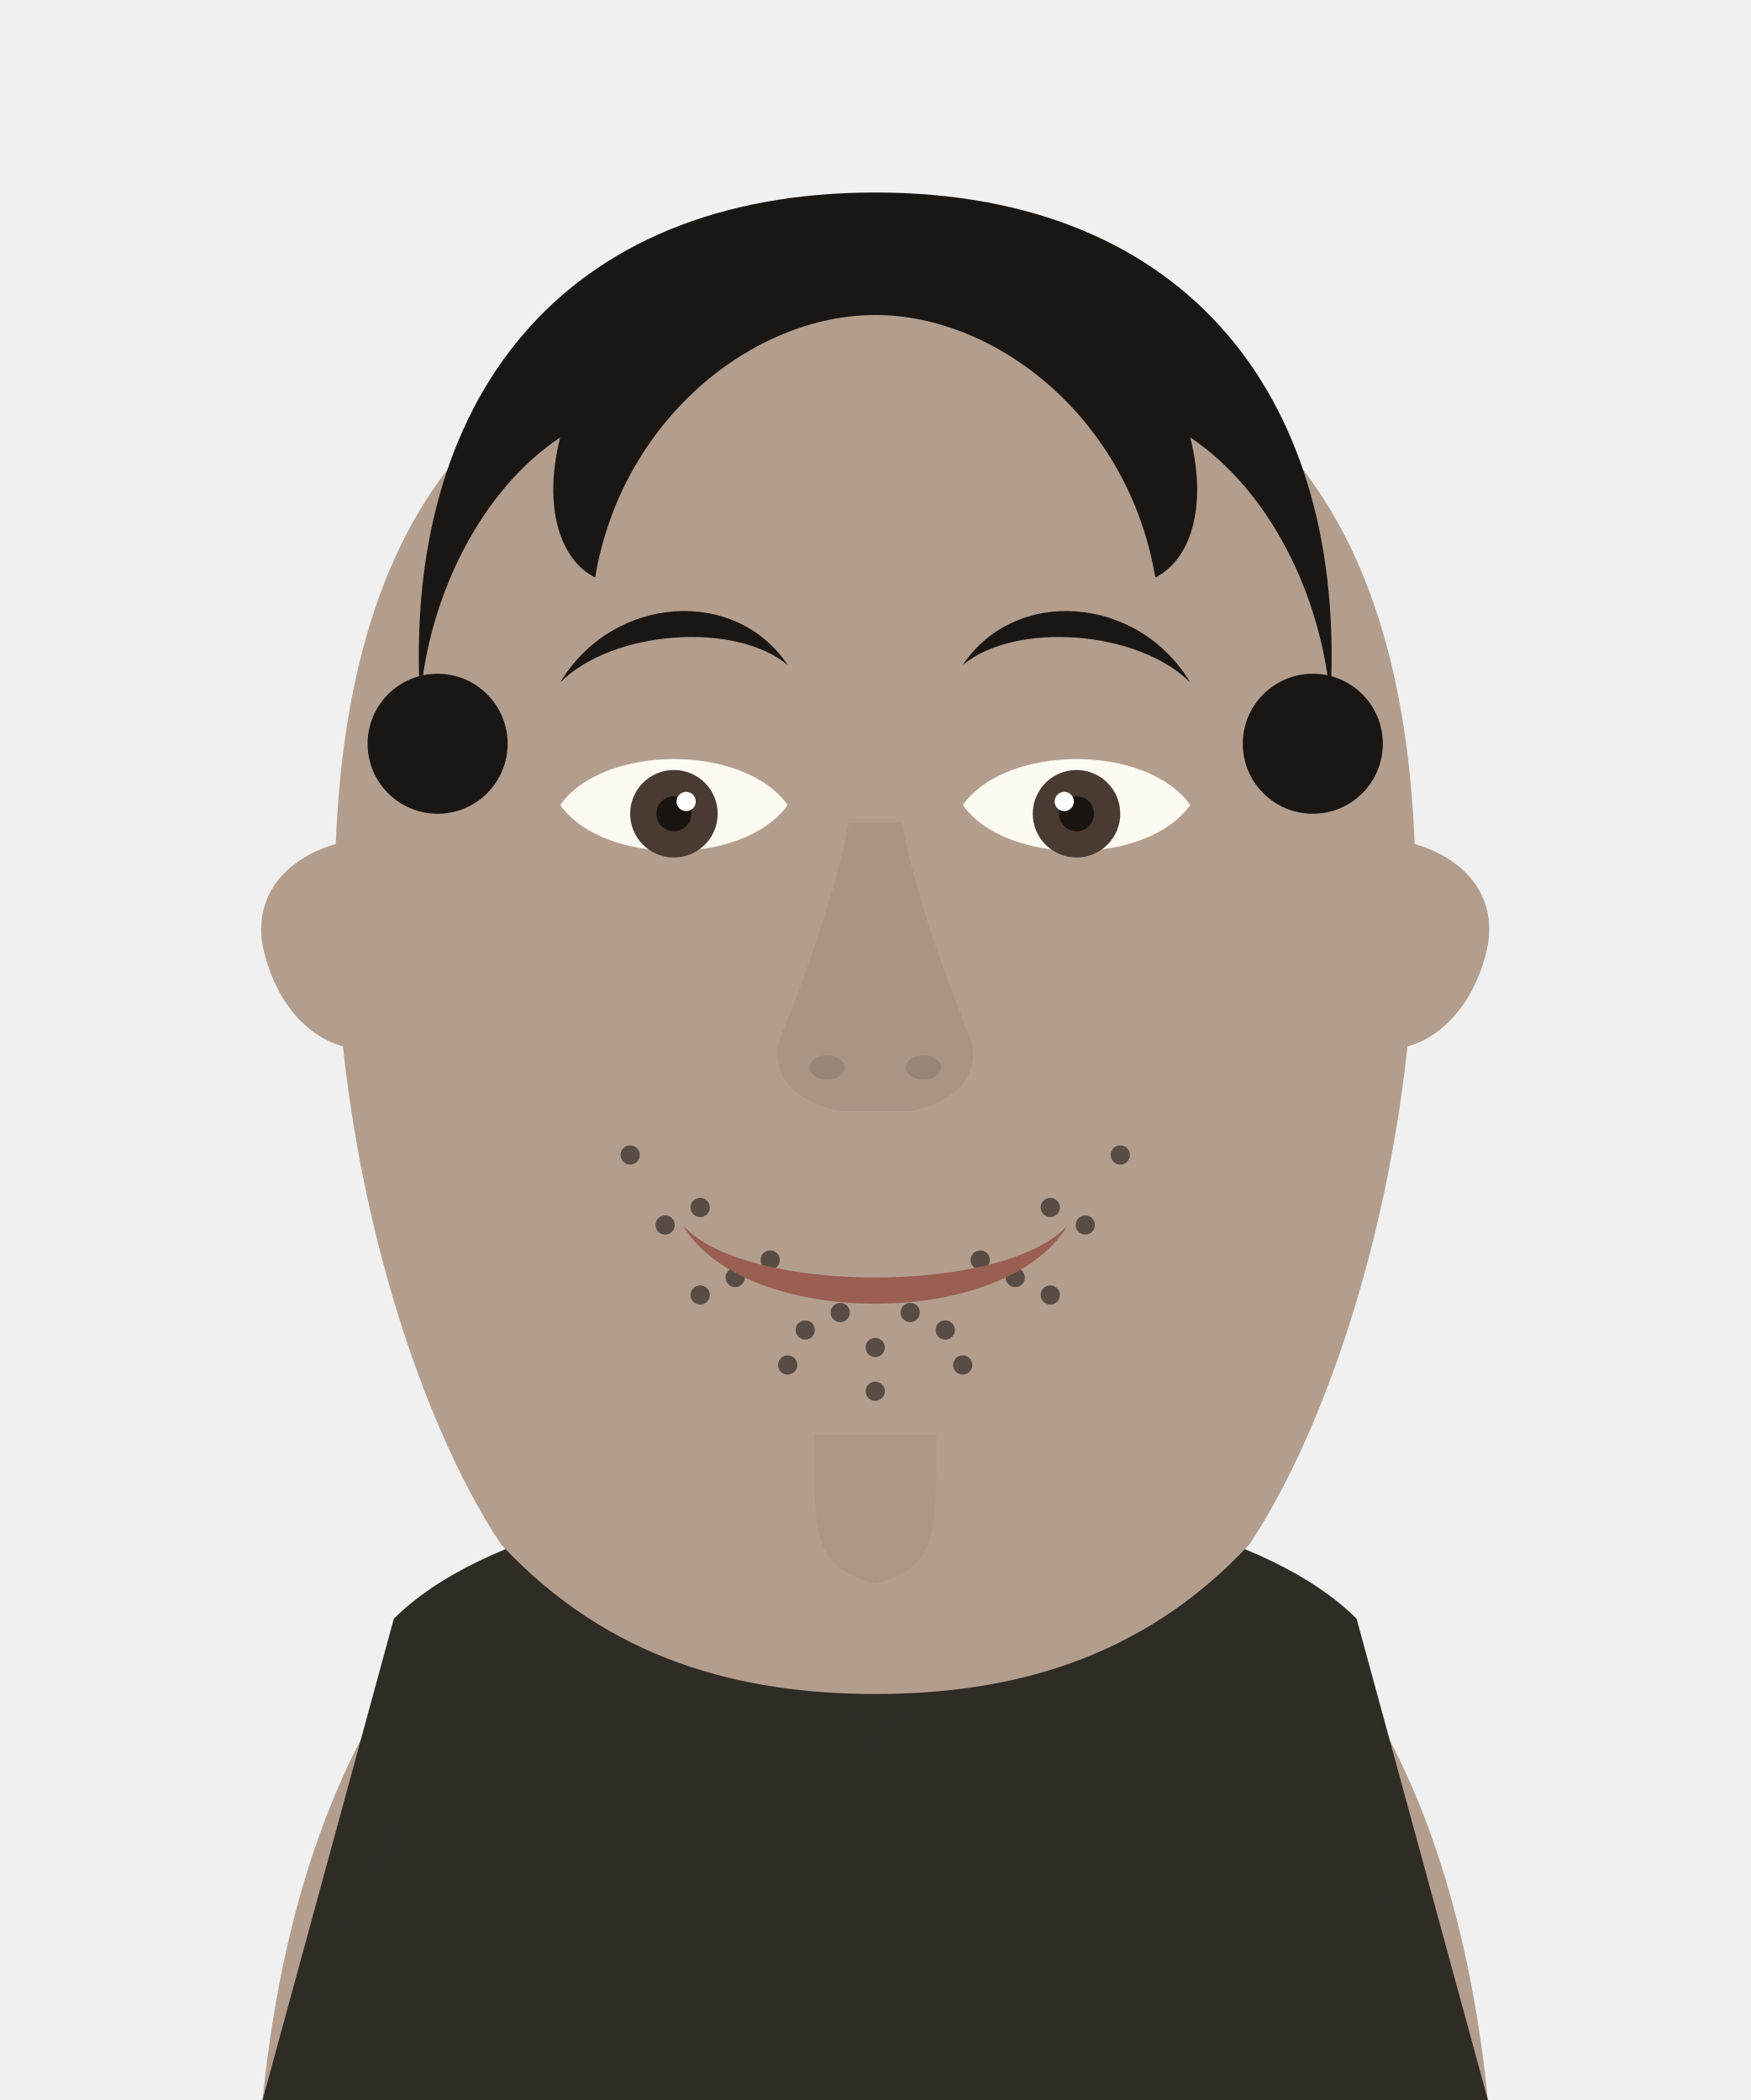
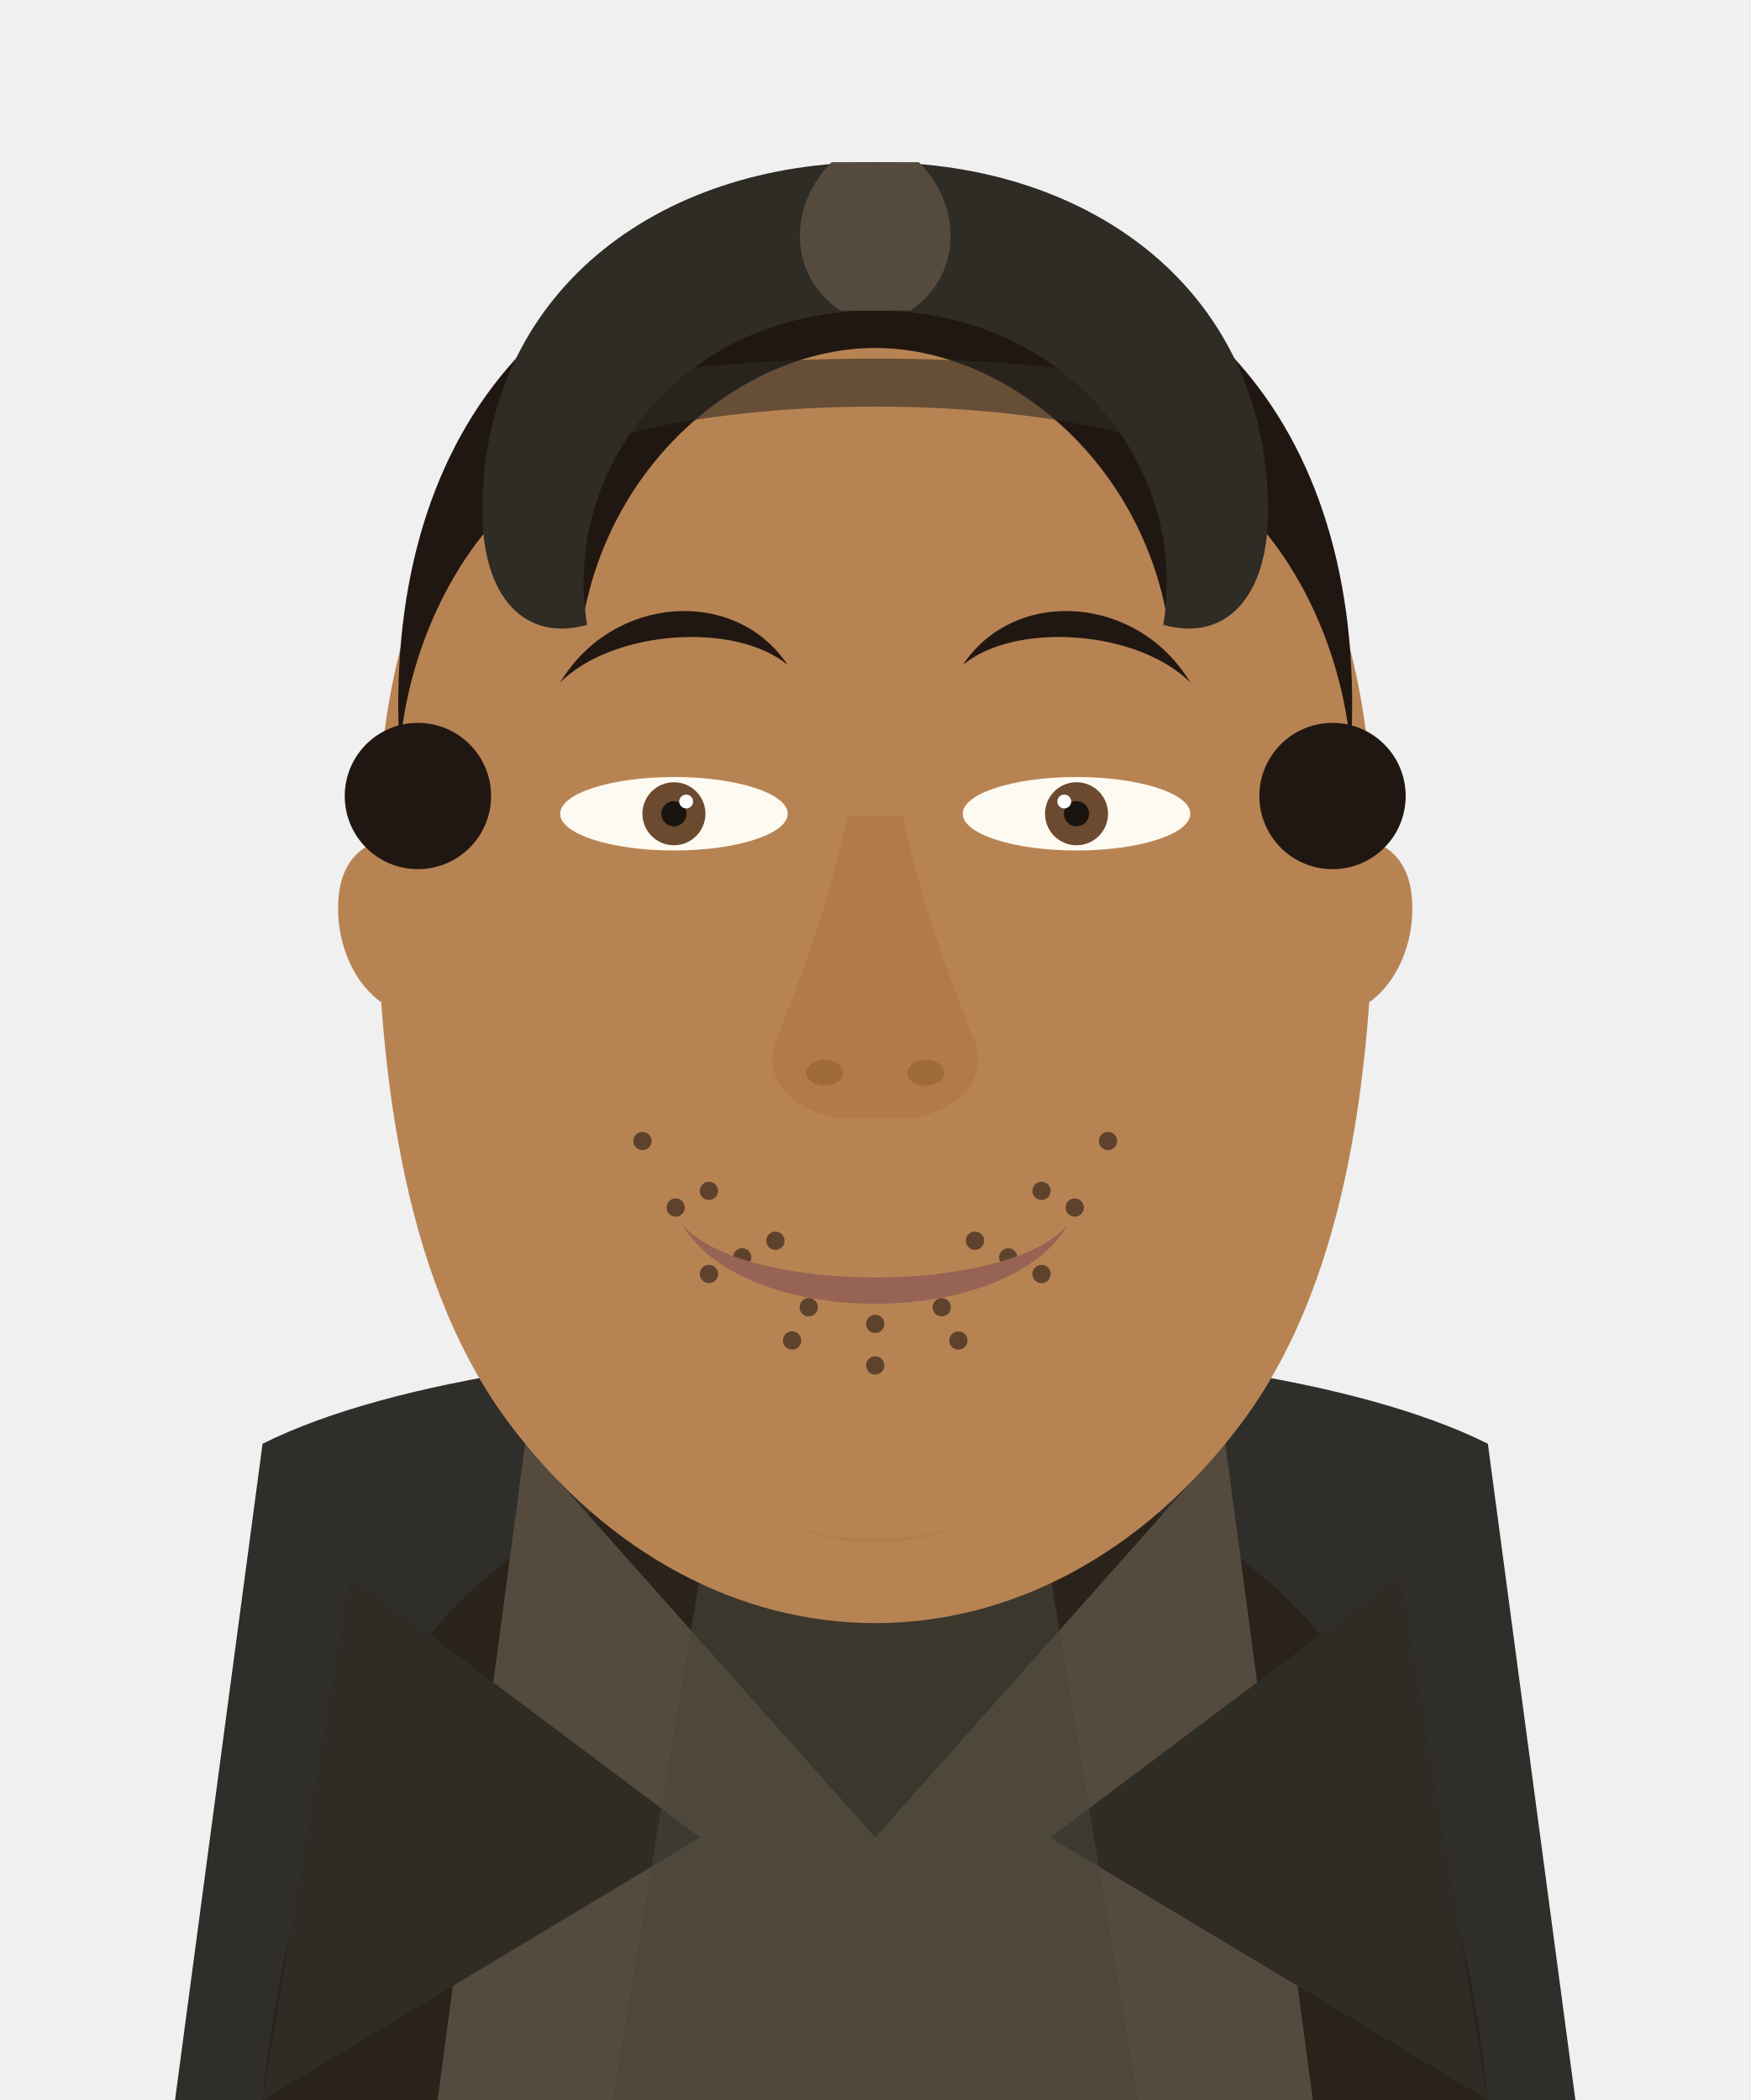
<svg xmlns="http://www.w3.org/2000/svg" viewBox="0 0 200 240" width="100%" height="100%">
-   <path d="M82,145 L82,185 C90,195 110,195 118,185 L118,145 Z" fill="#b39e8e" />
-   <path d="M82,145 L82,165 C90,175 110,175 118,165 L118,145 Z" fill="#958070" opacity="0.5" />
-   <path d="M30,240 C35,190 60,170 82,170 L118,170 C140,170 165,190 170,240 Z" fill="#b39e8e" />
-   <path d="M80,170 L100,200 L120,170 Z" fill="#4a423a" />
-   <path d="M30,240 L45,185 C65,165 135,165 155,185 L170,240 Z" fill="#2f2b25" />
-   <path d="M80,170 L100,200 L120,170 C140,175 145,190 170,240 L30,240 C55,190 60,175 80,170 Z" fill="#2f2b25" opacity="0.8" />
-   <g transform="translate(48, 108) scale(0.9) translate(-48, -108)">
-     <path d="M48,96 C42,92 26,96 28,108 C30,118 38,124 46,120 C48,114 48,105 48,96 Z" fill="#b39e8e" />
+   <path d="M82,145 L82,185 C90,195 110,195 118,185 L118,145 Z" fill="#b88353" />
+   <path d="M82,145 L82,165 C90,175 110,175 118,165 L118,145 Z" fill="#9a6535" opacity="0.5" />
+   <path d="M30,240 C35,190 60,170 82,170 L118,170 C140,170 165,190 170,240 Z" fill="#b88353" />
+   <path d="M20,240 L30,165 C60,150 140,150 170,165 L180,240 Z" fill="#1a1815" opacity="0.9" />
+   <path d="M50,240 L60,165 L100,210 L140,165 L150,240 Z" fill="#544a3e" />
+   <path d="M30,240 L40,180 L80,210 L30,240 Z" fill="#2f2b25" />
+   <path d="M170,240 L160,180 L120,210 L170,240 Z" fill="#2f2b25" />
+   <path d="M70,240 L80,180 L120,180 L130,240 Z" fill="#4a4438" opacity="0.6" />
+   <g transform="translate(100,100) scale(0.95) translate(-100,-100)">
+     <g transform="translate(48,95) scale(0.9) translate(-48,-95)">
+       <path d="M48,95 C42,95 34,95 34,105 C34,115 42,122 48,118 C54,122 62,115 62,105 C62,95 54,95 48,95 Z" fill="#b88353" />
+     </g>
+     <g transform="translate(152,95) scale(0.9) translate(-152,-95)">
+       <path d="M152,95 C158,95 166,95 166,105 C166,115 158,122 152,118 C146,122 138,115 138,105 C138,95 146,95 152,95 Z" fill="#b88353" />
+     </g>
  </g>
-   <g transform="translate(152, 108) scale(0.9) translate(-152, -108)">
-     <path d="M152,96 C158,92 174,96 172,108 C170,118 162,124 154,120 C152,114 152,105 152,96 Z" fill="#b39e8e" />
+   <g transform="translate(100,100) scale(0.95) translate(-100,-100)">
+     <g transform="translate(100,30) scale(1.1) translate(-100,-30)" />
  </g>
-   <g transform="translate(100, 110) scale(0.95) translate(-100, -110)">
-     <path d="M100,30 C148,30 165,58 165,102 C165,135 155,165 145,180 C132,194 116,198 100,198 C84,198 68,194 55,180 C45,165 35,135 35,102 C35,58 52,30 100,30 Z" fill="#b39e8e" />
+   <g transform="translate(100,100) scale(0.95) translate(-100,-100)">
+     <path d="M100,30 C140,30 160,56 160,98 C160,126 156,150 144,166 C132,182 116,190 100,190 C84,190 68,182 56,166 C44,150 40,126 40,98 C40,56 60,30 100,30 Z" fill="#b88353" />
  </g>
-   <g transform="translate(100, 110) scale(1) translate(-100, -110)">
-     <path d="M93,164 L107,164 C107,176 107,179 100,181 C93,179 93,176 93,164 Z" fill="#978272" opacity="0.25" />
+   <g transform="translate(100,100) scale(0.95) translate(-100,-100)">
+     <path d="M86,163 L114,163 C114,174 108,183 100,185 C92,183 86,174 86,163 Z" fill="#b88353" />
+     <path d="M90,178 C94,181 106,181 110,178 C106,180.5 94,180.5 90,178 Z" fill="#9c6737" opacity="0.2" />
  </g>
-   <circle cx="72" cy="132" r="1.1" fill="#1a1614" opacity="0.6" />
-   <circle cx="80" cy="138" r="1.1" fill="#1a1614" opacity="0.6" />
-   <circle cx="88" cy="144" r="1.1" fill="#1a1614" opacity="0.6" />
-   <circle cx="96" cy="150" r="1.1" fill="#1a1614" opacity="0.6" />
-   <circle cx="104" cy="150" r="1.1" fill="#1a1614" opacity="0.6" />
-   <circle cx="112" cy="144" r="1.1" fill="#1a1614" opacity="0.6" />
-   <circle cx="120" cy="138" r="1.1" fill="#1a1614" opacity="0.6" />
-   <circle cx="128" cy="132" r="1.1" fill="#1a1614" opacity="0.6" />
-   <circle cx="76" cy="140" r="1.1" fill="#1a1614" opacity="0.6" />
-   <circle cx="84" cy="146" r="1.1" fill="#1a1614" opacity="0.6" />
-   <circle cx="92" cy="152" r="1.1" fill="#1a1614" opacity="0.6" />
-   <circle cx="100" cy="154" r="1.1" fill="#1a1614" opacity="0.6" />
-   <circle cx="108" cy="152" r="1.1" fill="#1a1614" opacity="0.6" />
-   <circle cx="116" cy="146" r="1.1" fill="#1a1614" opacity="0.6" />
-   <circle cx="124" cy="140" r="1.1" fill="#1a1614" opacity="0.6" />
-   <circle cx="80" cy="148" r="1.1" fill="#1a1614" opacity="0.6" />
-   <circle cx="90" cy="156" r="1.1" fill="#1a1614" opacity="0.6" />
-   <circle cx="100" cy="159" r="1.1" fill="#1a1614" opacity="0.6" />
-   <circle cx="110" cy="156" r="1.1" fill="#1a1614" opacity="0.6" />
-   <circle cx="120" cy="148" r="1.1" fill="#1a1614" opacity="0.6" />
-   <path d="M78,140 C85,152 115,152 122,140 C115,148 85,148 78,140 Z" fill="#9a5f52" />
-   <g transform="translate(100,110) scale(1) translate(-100,-110)">
-     <path d="M97,94 C95,104 91,114 89,119 C88,123 91,126 96,127 L104,127 C109,126 112,123 111,119 C109,114 105,104 103,94 Z" fill="#978272" opacity="0.32" />
-     <ellipse cx="94.5" cy="122" rx="2" ry="1.4" fill="#978272" opacity="0.85" />
-     <ellipse cx="105.5" cy="122" rx="2" ry="1.4" fill="#978272" opacity="0.85" />
+   <g transform="translate(100,100) scale(0.95) translate(-100,-100)">
+     <circle cx="72" cy="132" r="1.1" fill="#211712" opacity="0.6" />
+     <circle cx="80" cy="138" r="1.1" fill="#211712" opacity="0.6" />
+     <circle cx="88" cy="144" r="1.1" fill="#211712" opacity="0.6" />
+     <circle cx="96" cy="150" r="1.1" fill="#211712" opacity="0.6" />
+     <circle cx="104" cy="150" r="1.1" fill="#211712" opacity="0.6" />
+     <circle cx="112" cy="144" r="1.1" fill="#211712" opacity="0.6" />
+     <circle cx="120" cy="138" r="1.1" fill="#211712" opacity="0.6" />
+     <circle cx="128" cy="132" r="1.1" fill="#211712" opacity="0.6" />
+     <circle cx="76" cy="140" r="1.1" fill="#211712" opacity="0.6" />
+     <circle cx="84" cy="146" r="1.1" fill="#211712" opacity="0.6" />
+     <circle cx="92" cy="152" r="1.1" fill="#211712" opacity="0.6" />
+     <circle cx="100" cy="154" r="1.1" fill="#211712" opacity="0.6" />
+     <circle cx="108" cy="152" r="1.1" fill="#211712" opacity="0.6" />
+     <circle cx="116" cy="146" r="1.1" fill="#211712" opacity="0.6" />
+     <circle cx="124" cy="140" r="1.1" fill="#211712" opacity="0.6" />
+     <circle cx="80" cy="148" r="1.1" fill="#211712" opacity="0.6" />
+     <circle cx="90" cy="156" r="1.1" fill="#211712" opacity="0.6" />
+     <circle cx="100" cy="159" r="1.1" fill="#211712" opacity="0.6" />
+     <circle cx="110" cy="156" r="1.1" fill="#211712" opacity="0.6" />
+     <circle cx="120" cy="148" r="1.1" fill="#211712" opacity="0.6" />
  </g>
-   <path d="M64,78 C70,68 84,67 90,76 C84,71 70,72 64,78 Z" fill="#1a1614" />
+   <path d="M78,140 C85,152 115,152 122,140 C115,148 85,148 78,140 Z" fill="#966355" />
+   <g transform="translate(100,110) scale(1.05) translate(-100,-110)">
+     <path d="M97,94 C95,104 91,114 89,119 C88,123 91,126 96,127 L104,127 C109,126 112,123 111,119 C109,114 105,104 103,94 Z" fill="#9c6737" opacity="0.32" />
+     <ellipse cx="94.5" cy="122" rx="2" ry="1.4" fill="#9c6737" opacity="0.85" />
+     <ellipse cx="105.5" cy="122" rx="2" ry="1.4" fill="#9c6737" opacity="0.85" />
+   </g>
+   <path d="M64,78 C70,68 84,67 90,76 C84,71 70,72 64,78 Z" fill="#211712" />
  <g transform="translate(200,0) scale(-1,1)">
-     <path d="M64,78 C70,68 84,67 90,76 C84,71 70,72 64,78 Z" fill="#1a1614" />
+     <path d="M64,78 C70,68 84,67 90,76 C84,71 70,72 64,78 Z" fill="#211712" />
  </g>
-   <path d="M64,92 C69,85 85,85 90,92 C85,99 69,99 64,92 Z" fill="#fdfaf1" />
-   <circle cx="77" cy="93" r="5" fill="#4a3b32" />
-   <circle cx="77" cy="93" r="2" fill="#1a1410" />
-   <circle cx="78.4" cy="91.6" r="1.1" fill="#ffffff" />
+   <ellipse cx="77" cy="93" rx="13" ry="4.2" fill="#fdfaf1" />
+   <circle cx="77" cy="93" r="3.6" fill="#6b4a2f" />
+   <circle cx="77" cy="93" r="1.44" fill="#1a1410" />
+   <circle cx="78.4" cy="91.6" r="0.792" fill="#ffffff" />
  <g transform="translate(200,0) scale(-1,1)">
-     <path d="M64,92 C69,85 85,85 90,92 C85,99 69,99 64,92 Z" fill="#fdfaf1" />
-     <circle cx="77" cy="93" r="5" fill="#4a3b32" />
-     <circle cx="77" cy="93" r="2" fill="#1a1410" />
-     <circle cx="78.4" cy="91.6" r="1.1" fill="#ffffff" />
+     <ellipse cx="77" cy="93" rx="13" ry="4.2" fill="#fdfaf1" />
+     <circle cx="77" cy="93" r="3.6" fill="#6b4a2f" />
+     <circle cx="77" cy="93" r="1.44" fill="#1a1410" />
+     <circle cx="78.4" cy="91.6" r="0.792" fill="#ffffff" />
  </g>
-   <path d="M100,22 C136,22 154,46 152,80 C151,68 145,56 136,50 C138,58 136,64 132,66 C129,48 114,36 100,36 C86,36 71,48 68,66 C64,64 62,58 64,50 C55,56 49,68 48,80 C46,46 64,22 100,22 Z" fill="#1a1614" />
-   <circle cx="50" cy="85" r="8" fill="#1a1614" />
-   <circle cx="150" cy="85" r="8" fill="#1a1614" />
+   <g transform="translate(100,100) scale(0.95) translate(-100,-100)">
+     <g transform="translate(100,30) scale(1.1) translate(-100,-30)">
+       <path d="M100,22 C136,22 154,46 152,80 C151,68 145,56 136,50 C138,58 136,64 132,66 C129,48 114,36 100,36 C86,36 71,48 68,66 C64,64 62,58 64,50 C55,56 49,68 48,80 C46,46 64,22 100,22 Z" fill="#211712" />
+       <circle cx="50" cy="85" r="8" fill="#211712" />
+       <circle cx="150" cy="85" r="8" fill="#211712" />
+     </g>
+   </g>
+   <g transform="translate(100,100) scale(0.95) translate(-100,-100)">
+     <g transform="translate(100,30) scale(1.05) translate(-100,-30)">
+       <path d="M55,55 C55,30 75,15 100,15 C125,15 145,30 145,55 C145,65 140,70 133,68 C136,50 122,32 100,32 C78,32 64,50 67,68 C60,70 55,65 55,55 Z" fill="#2f2b25" />
+       <path d="M62,42 C78,36 122,36 138,42 C138,46 134,48 128,46 C112,42 88,42 72,46 C66,48 62,46 62,42 Z" fill="#2f2b25" opacity="0.6" />
+       <path d="M95,15 C90,20 90,28 96,32 L104,32 C110,28 110,20 105,15 Z" fill="#544a3e" />
+     </g>
+   </g>
</svg>
